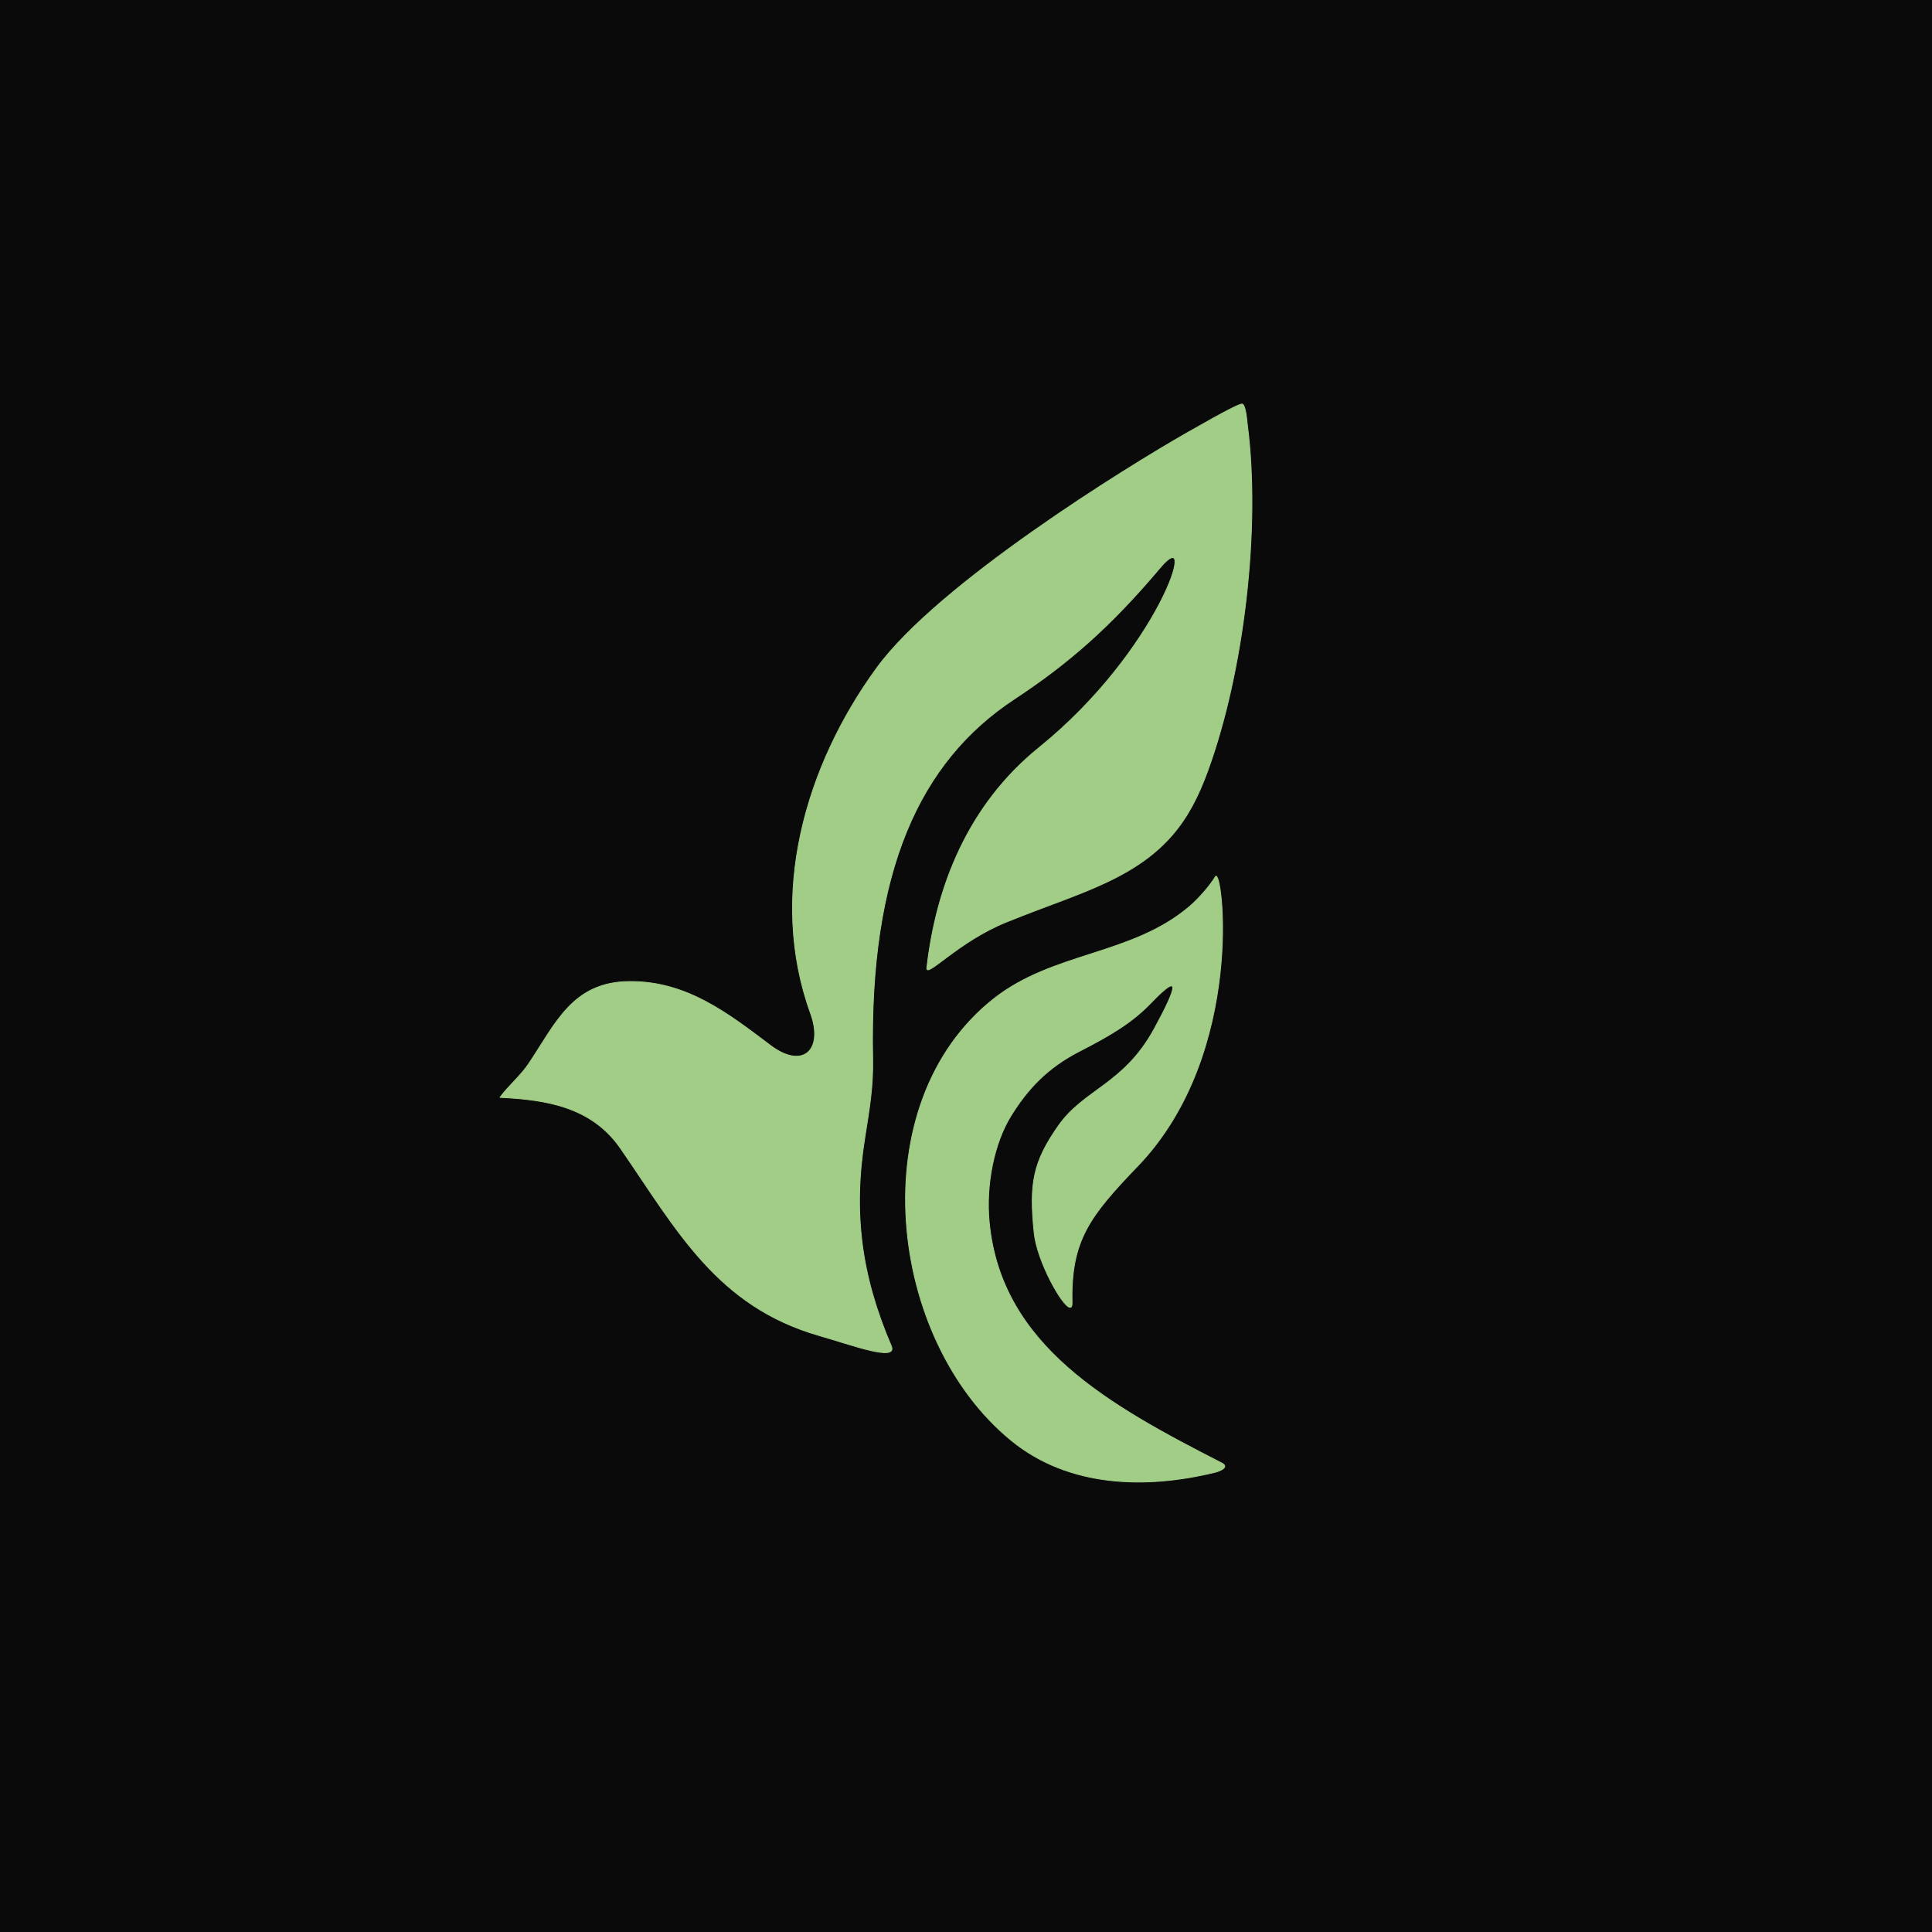
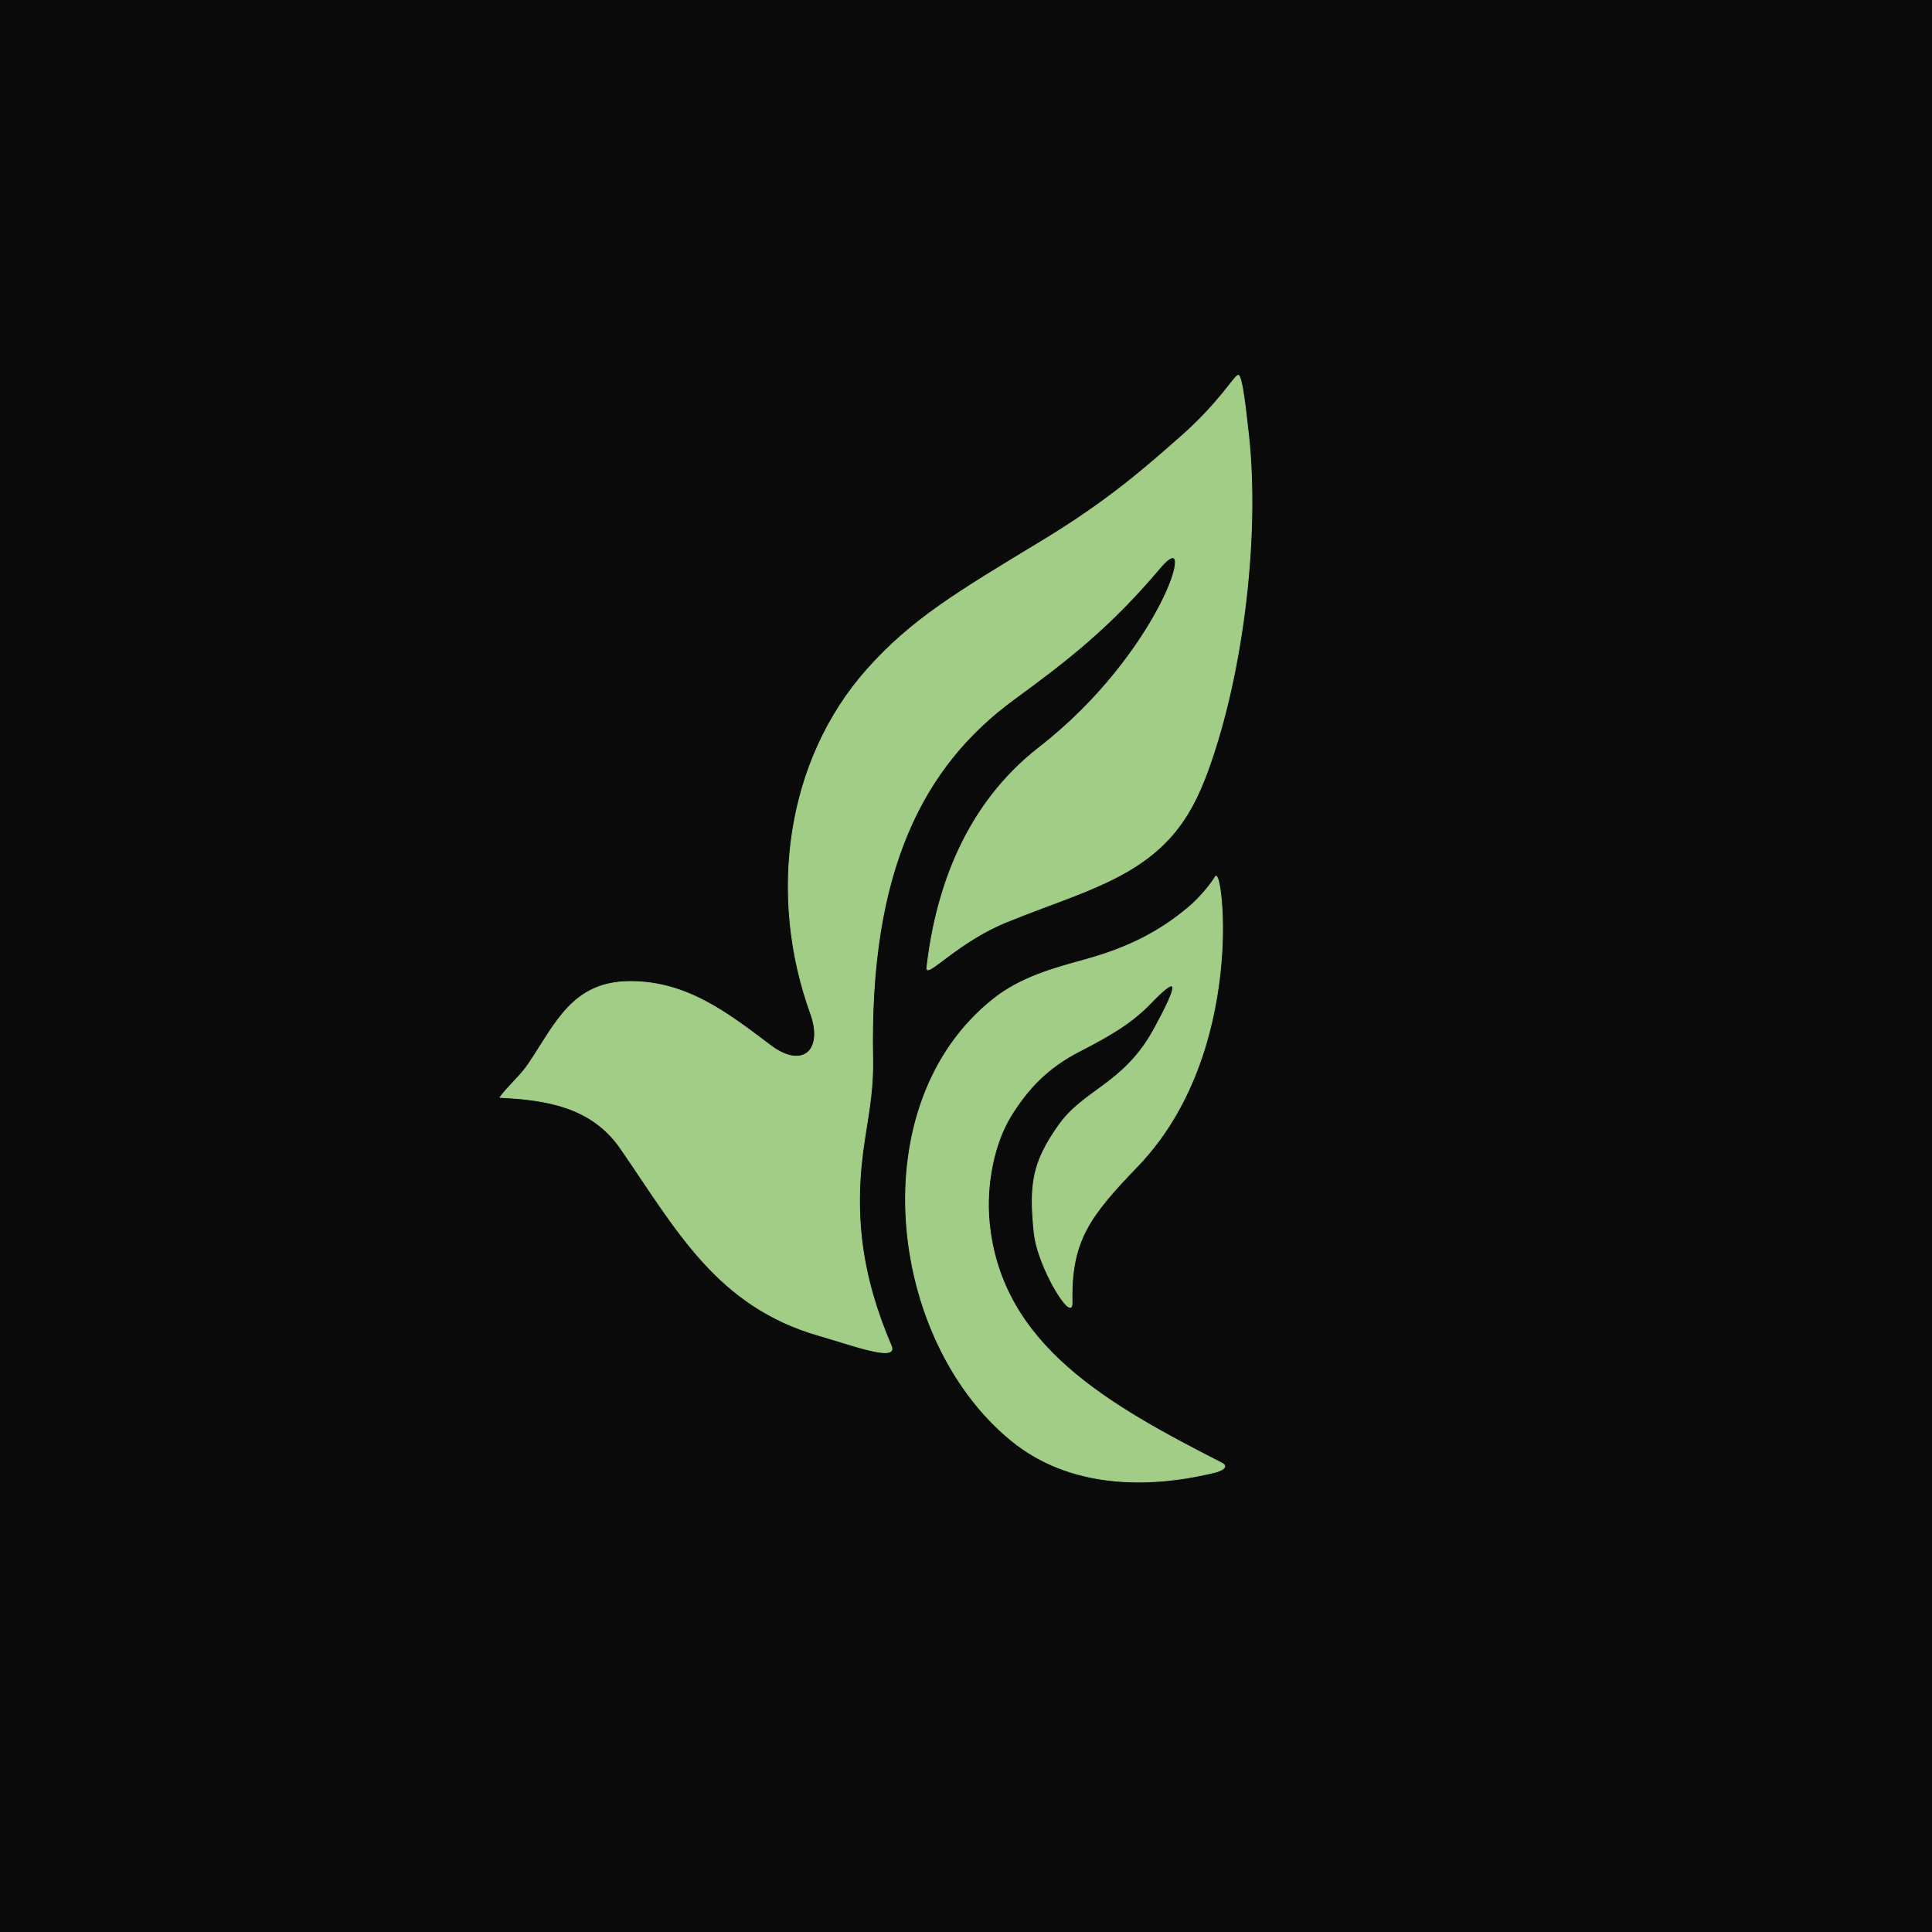
<svg xmlns="http://www.w3.org/2000/svg" version="1.1" width="1024" height="1024" style="clip-rule:evenodd;fill-rule:evenodd;image-rendering:optimizeQuality;shape-rendering:geometricPrecision;text-rendering:geometricPrecision" id="svg5">
  <defs id="defs5" />
  <rect x="0" y="0" width="1024" height="1024" fill="#0a0a0a" id="rect1" />
  <g id="g3" transform="matrix(0.8871392,0,0,0.8871392,42.57413,58.00645)">
-     <path fill="#a1cd87" stroke="#a1cd87" stroke-width="0.5" stroke-linejoin="round" stroke-linecap="round" d="M 645.152,273.786 C 615.243,309.285 590.211,331.025 557.921,352.304 C 501.516,389.474 471.102,454.711 473.38,567.29 C 473.703,583.268 471.607,596.056 468.68,614.299 C 461.459,659.297 466.541,696.835 484.482,738.729 C 488.694,748.564 460.386,737.951 441.82,732.66 C 380.345,715.141 356.478,669.553 322.77,620.72 C 305.3,595.411 277.507,591.582 250.744,590.239 C 255.813,583.31 263.005,577.408 267.79,570.28 C 284.188,545.853 294.066,521.106 328.49,521.03 C 362.436,520.956 386.762,539.939 412.33,559.22 C 431.743,573.86 444.221,561.941 436.33,540.15 C 410.75,469.509 433.132,392.222 475.819,333.7 C 512.634,283.229 625.503,213.573 661.286,193.168 C 687.364,178.297 691.223,176.782 693.727,176.035 C 696.232,175.287 696.972,186.33 697.258,188.548 C 705.121,249.426 695.433,335.08 673.604,395.048 C 662.69,425.031 648.281,445.078 613.548,461.513 C 595.735,469.942 580.217,474.663 553.522,485.384 C 524.332,497.106 504.987,519.628 505.775,512.752 C 511.341,464.197 530.264,415.649 572.955,381.152 C 644.333,323.474 669.14,245.314 645.152,273.786 Z M 596.98,562.659 C 577.82,572.47 565.927,585.129 555.873,601.454 C 546.157,617.231 540.785,641.944 543.021,664.982 C 550.162,738.533 614.026,773.992 682.045,808.764 C 686.103,810.838 682.177,813.191 677.75,814.27 C 636.222,824.395 590.331,823.083 556.28,795.28 C 482.2,734.792 466.334,594.004 545.74,531.33 C 581.313,503.252 628.154,505.588 662.67,476.22 C 667.782,471.87 674.705,464.148 678.144,458.384 C 682.287,451.441 696.711,563.649 631.71,631.27 C 602.942,661.198 591.652,675.78 592.507,713.03 C 592.55,714.896 592.117,715.718 591.344,715.698 C 586.963,715.584 571.642,688.437 569.873,671.177 C 566.861,641.786 569.127,628.992 584.318,607.271 C 599.694,585.285 623.401,582.689 641.636,549.272 C 655.864,523.198 657.419,515.315 639.891,533.551 C 628.826,545.064 616.949,552.434 596.98,562.659 Z" id="path3" />
+     <path fill="#a1cd87" stroke="#a1cd87" stroke-width="0.5" stroke-linejoin="round" stroke-linecap="round" d="m 645.152,273.786 c -29.909,35.499 -55.656,55.451 -87.231,78.518 -54.546,39.848 -86.819,102.407 -84.541,214.986 0.323,15.978 -1.773,28.766 -4.7,47.009 -7.221,44.998 -2.139,82.536 15.802,124.43 4.212,9.835 -24.096,-0.778 -42.662,-6.069 -61.475,-17.519 -85.342,-63.107 -119.05,-111.94 -17.47,-25.309 -45.263,-29.138 -72.026,-30.481 5.069,-6.929 12.261,-12.831 17.046,-19.959 16.398,-24.427 26.276,-49.174 60.7,-49.25 33.946,-0.074 58.272,18.909 83.84,38.19 19.413,14.64 31.891,2.721 24,-19.07 -25.58,-70.641 -14.454,-151.371 33.681,-205.5 26.782,-30.117 53.817,-46.125 104.81,-77.011 39.495,-23.922 61.466,-43.483 82.89,-62.325 22.542,-19.826 31.49,-35.725 33.994,-36.472 2.505,-0.748 5.268,27.489 5.554,29.707 7.863,60.878 -1.825,146.532 -23.654,206.5 -10.914,29.983 -25.323,50.03 -60.056,66.465 -17.813,8.429 -33.331,13.15 -60.026,23.871 -29.19,11.722 -48.535,34.244 -47.747,27.368 5.566,-48.555 23.846,-97.914 67.18,-131.6 72.895,-56.667 96.185,-135.838 72.197,-107.366 z M 596.98,562.659 c -19.16,9.811 -31.053,22.47 -41.107,38.795 -9.716,15.777 -15.088,40.49 -12.852,63.528 7.141,73.551 71.005,109.01 139.024,143.782 4.058,2.074 0.132,4.427 -4.295,5.506 -41.528,10.125 -87.419,8.813 -121.47,-18.99 -74.08,-60.488 -89.945,-201.275 -10.54,-263.95 16.202,-12.788 35.506,-18.067 54.4,-23.283 24.318,-6.715 43.735,-15.834 62.53,-31.827 5.112,-4.35 12.035,-12.072 15.474,-17.836 4.143,-6.943 18.567,105.265 -46.434,172.886 -28.768,29.928 -40.058,44.51 -39.203,81.76 0.043,1.866 -0.39,2.688 -1.163,2.668 -4.381,-0.114 -19.702,-27.261 -21.471,-44.521 -3.012,-29.391 -0.746,-42.185 14.445,-63.906 15.376,-21.986 39.083,-24.582 57.318,-57.999 14.228,-26.074 15.783,-33.957 -1.745,-15.721 -11.065,11.513 -22.942,18.883 -42.911,29.108 z" id="path3" />
  </g>
</svg>
